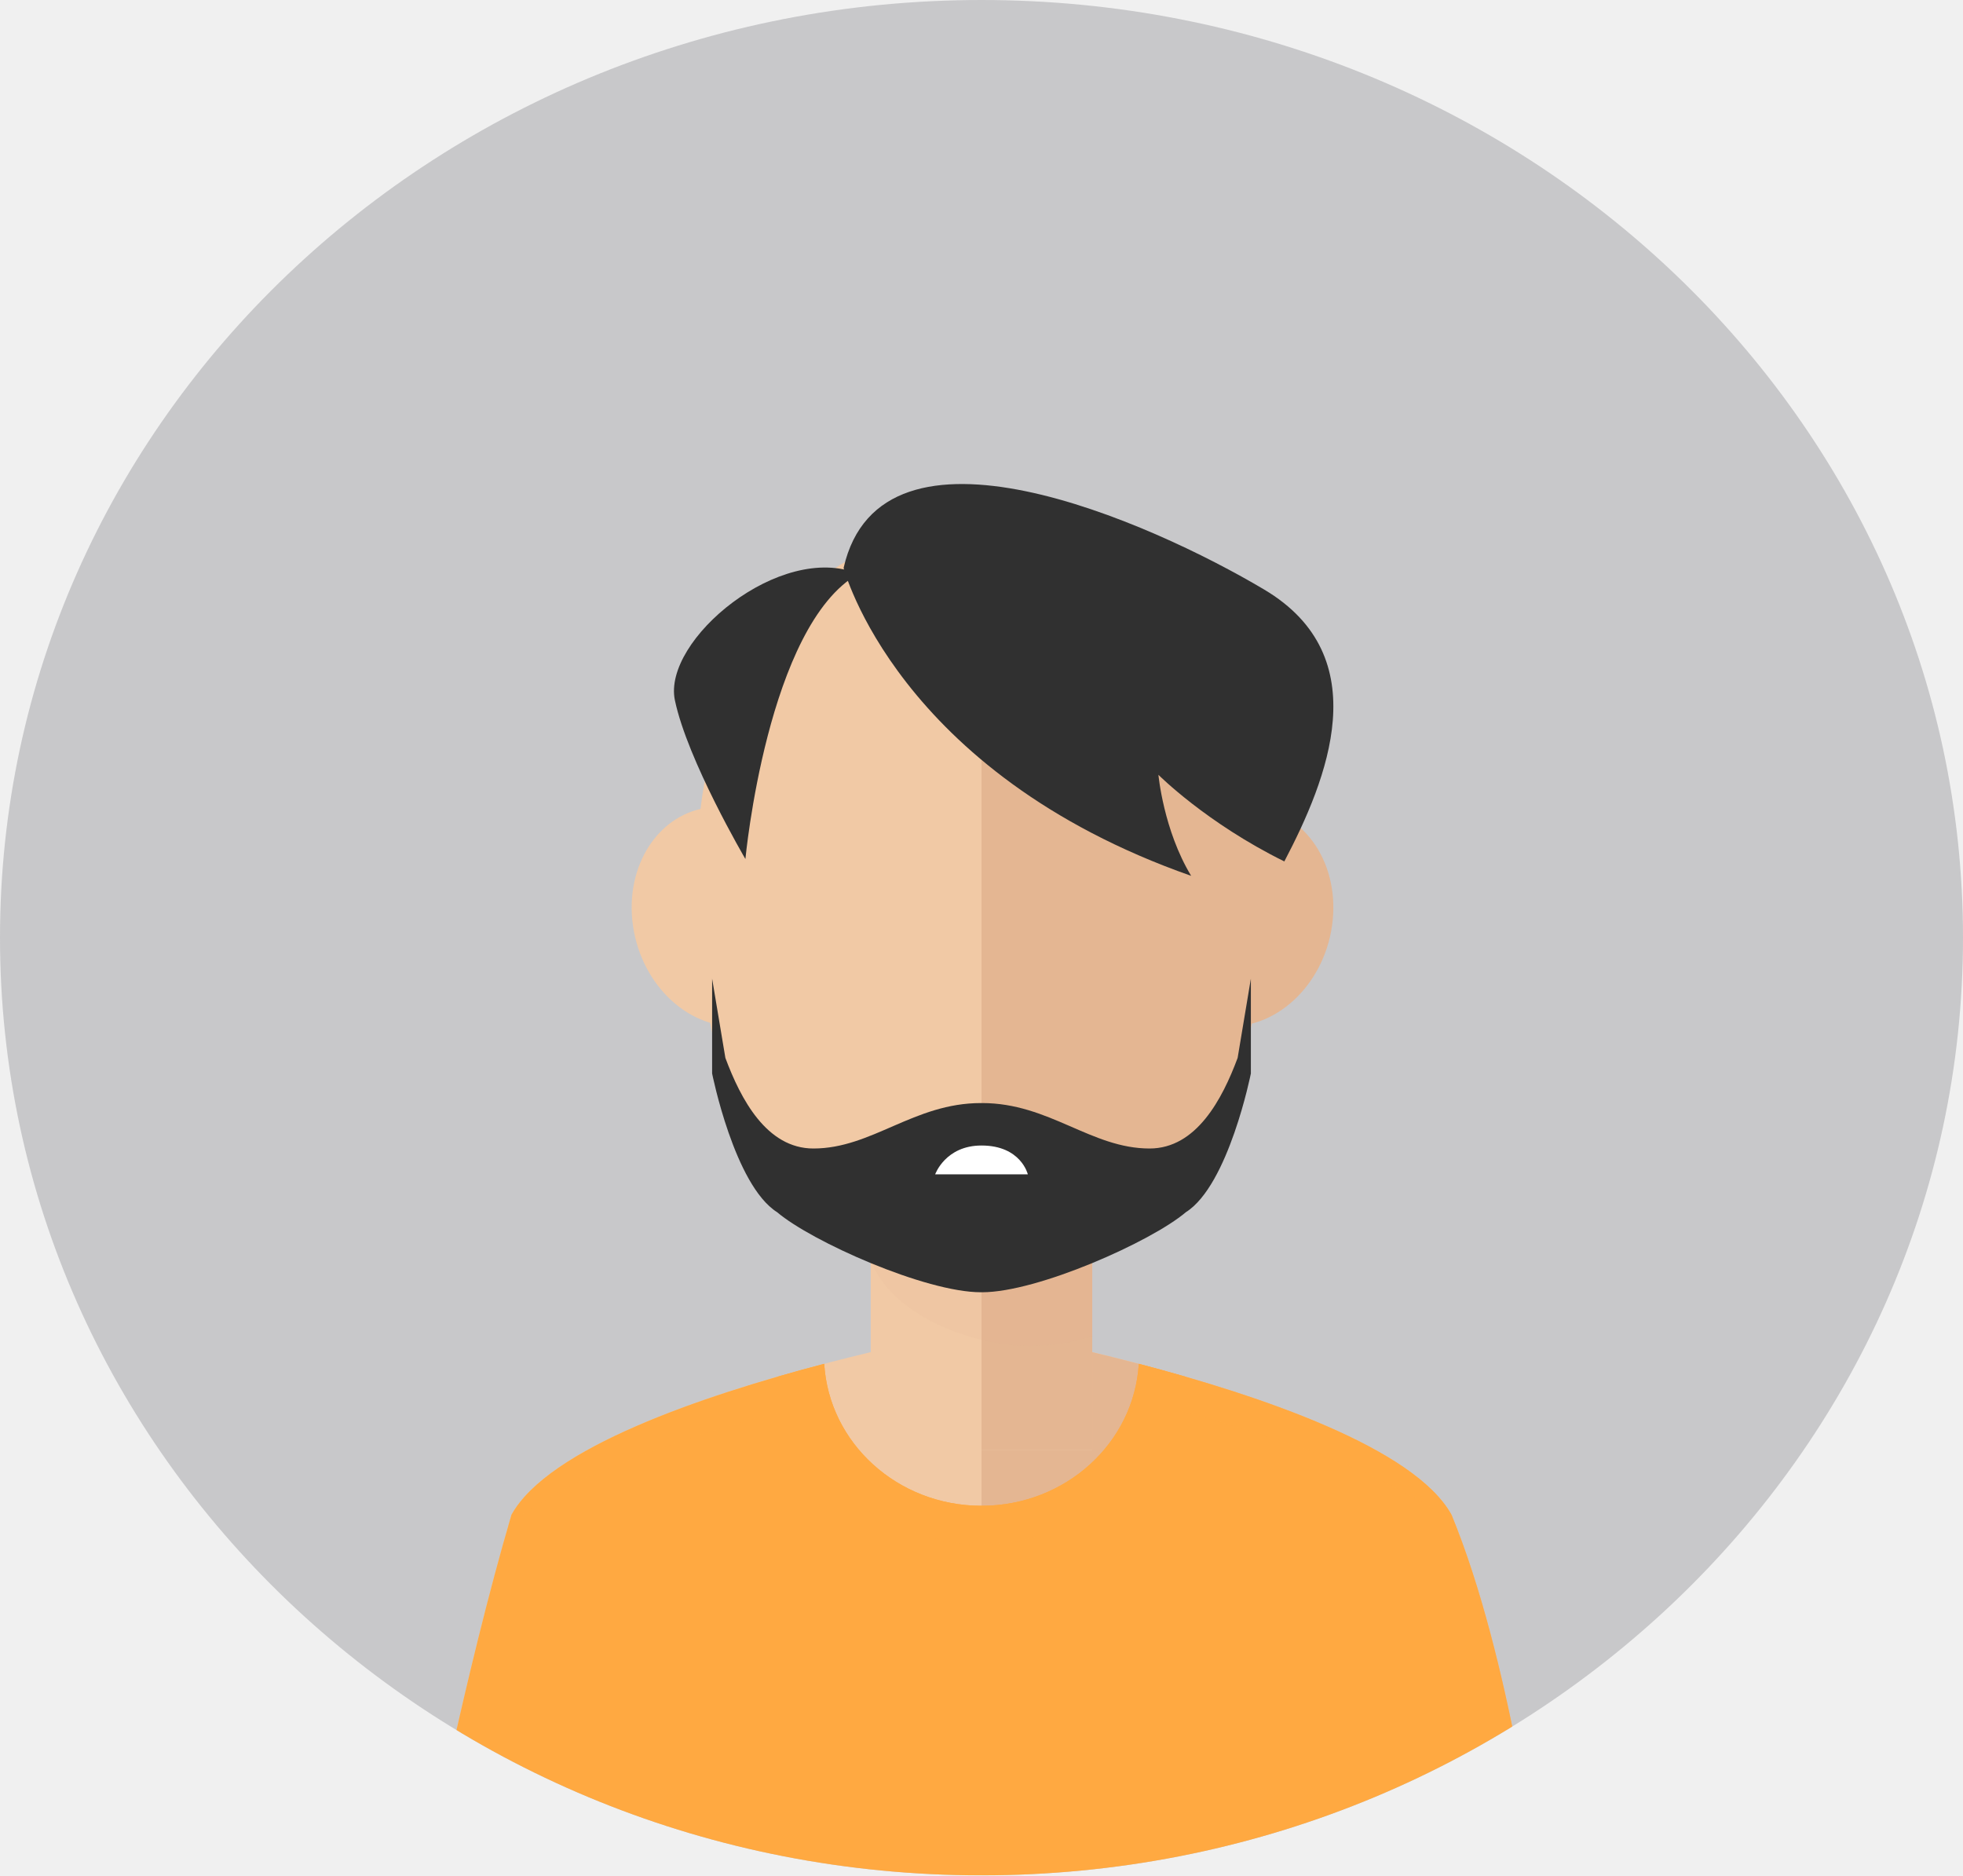
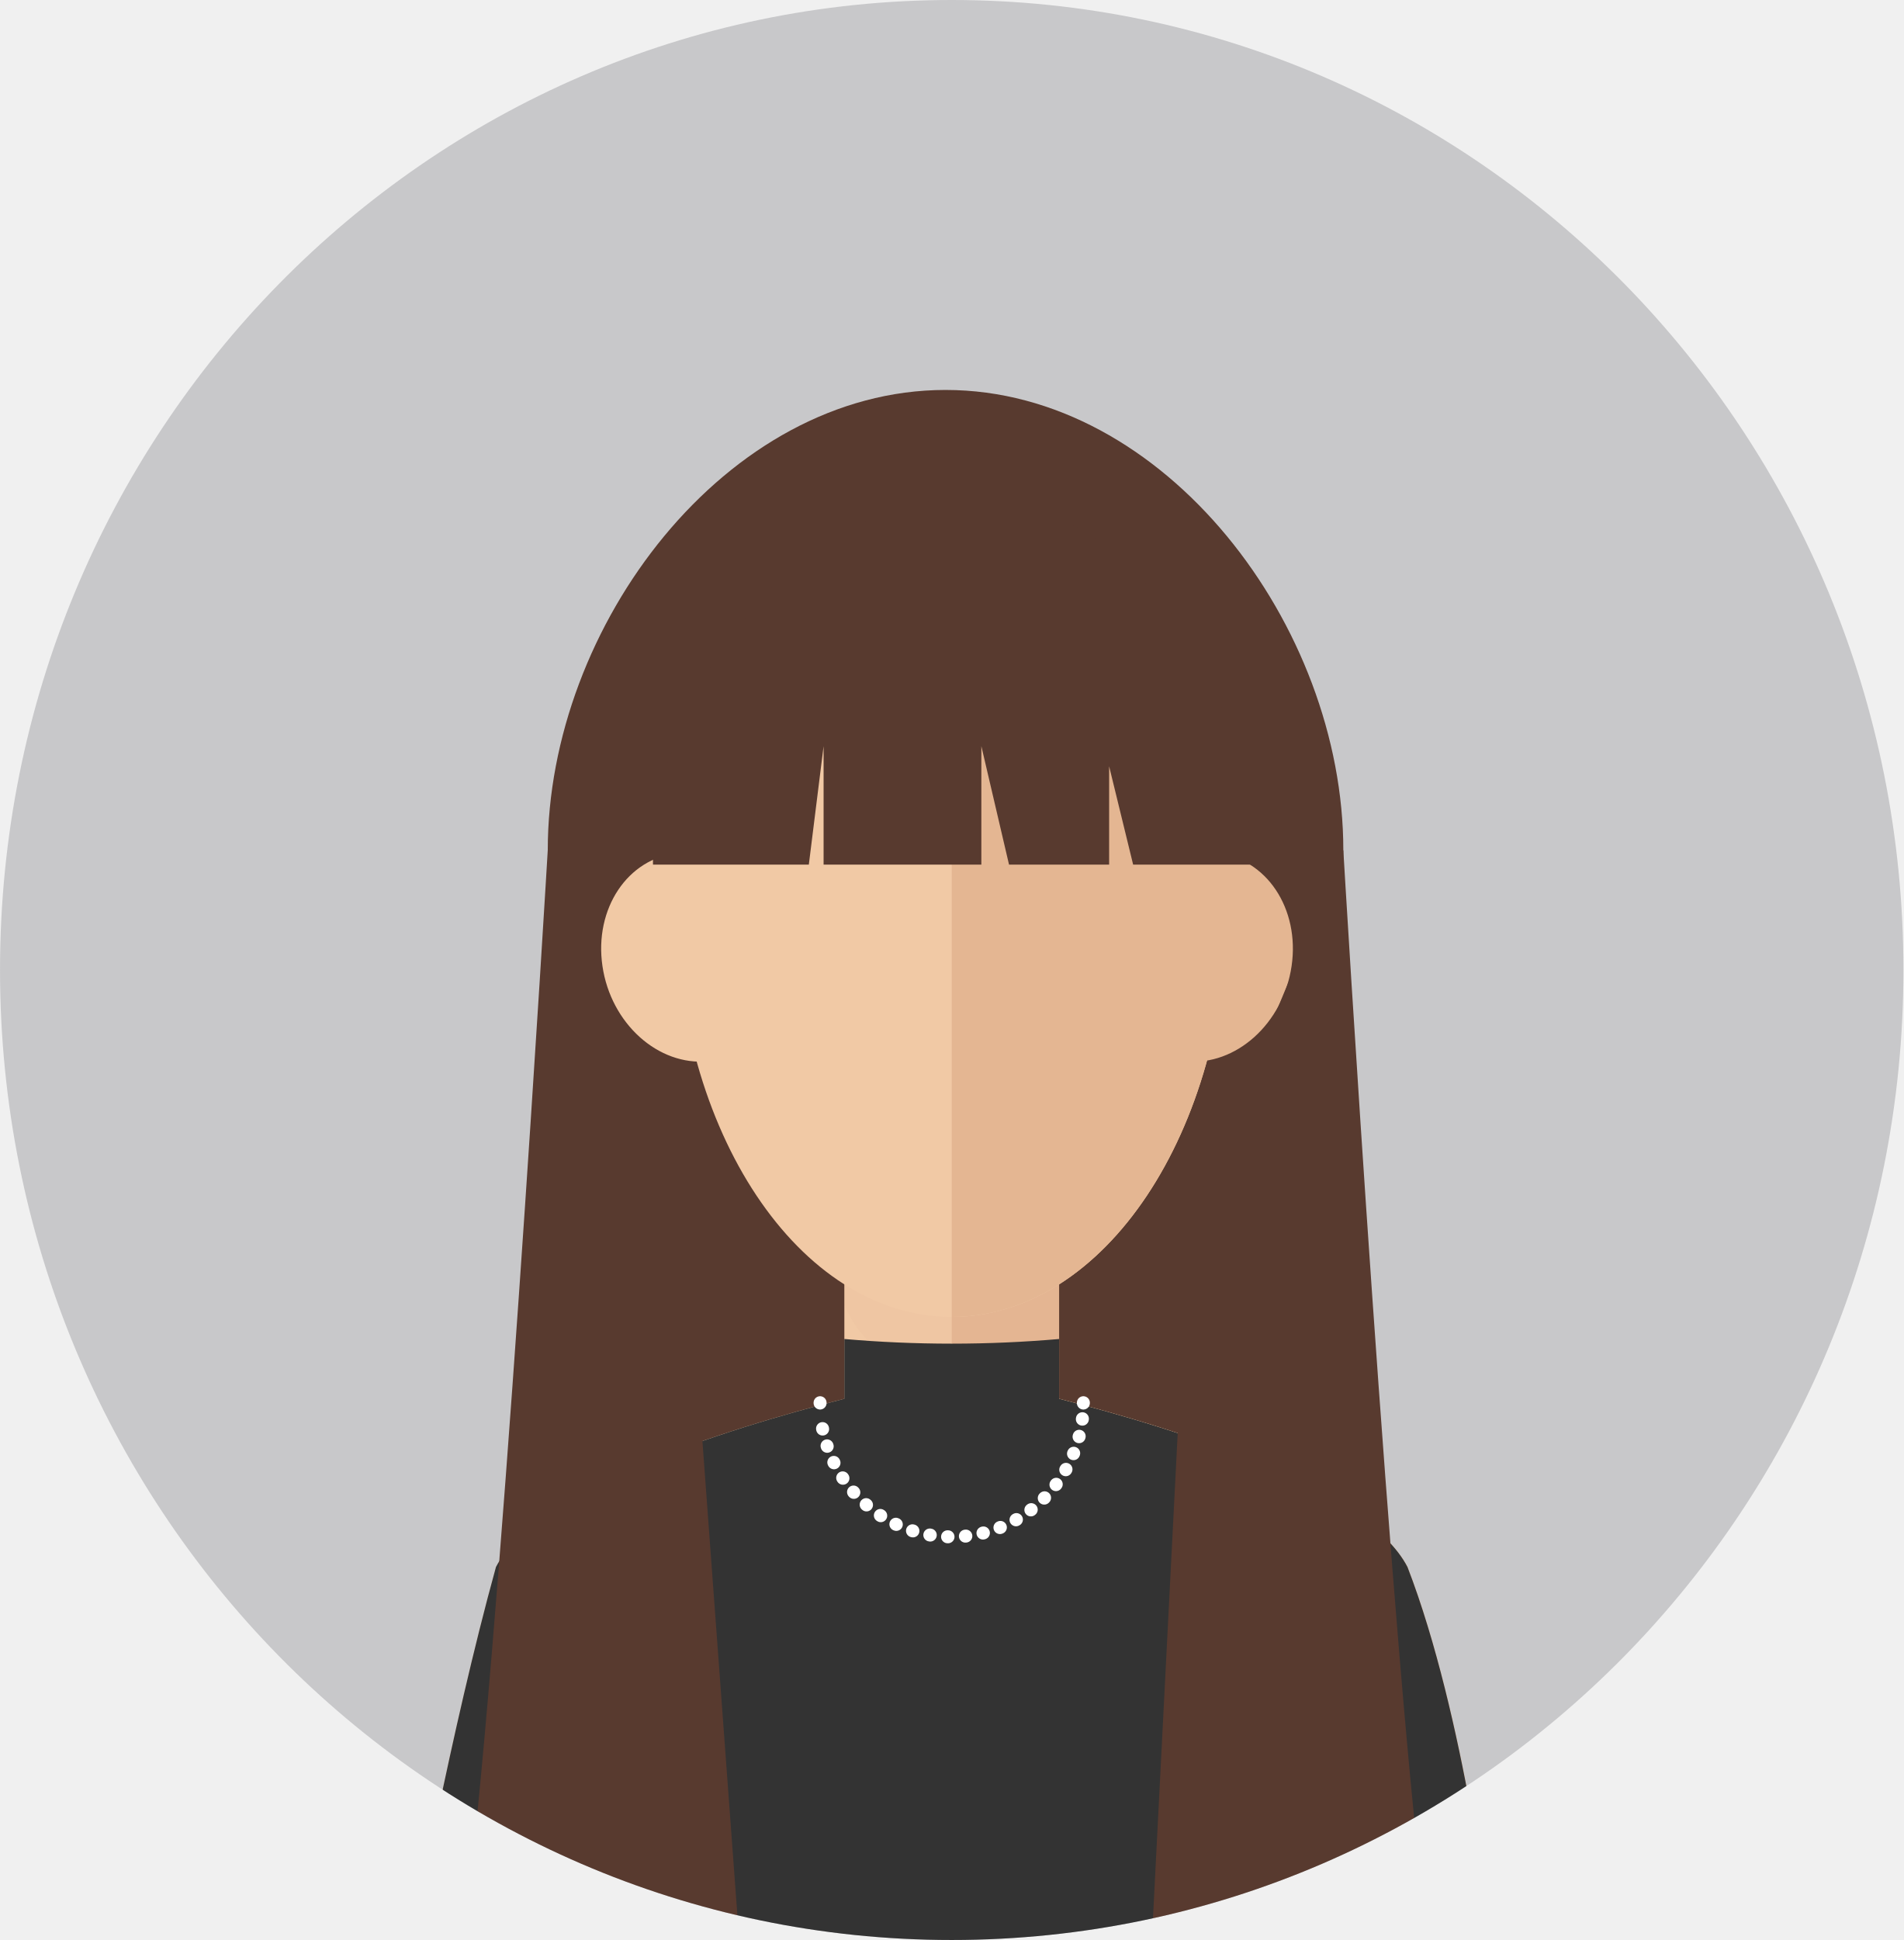
- <svg xmlns="http://www.w3.org/2000/svg" width="380" height="363" viewBox="0 0 380 363" fill="none">
-   <path d="M190 363C294.934 363 380 281.74 380 181.5C380 81.26 294.934 0 190 0C85.066 0 0 81.26 0 181.5C0 281.74 85.066 363 190 363Z" fill="#C8C8CA" />
-   <mask id="mask0_1_4" style="mask-type:luminance" maskUnits="userSpaceOnUse" x="0" y="0" width="380" height="363">
-     <path d="M190 363C294.934 363 380 281.74 380 181.5C380 81.26 294.934 0 190 0C85.066 0 0 81.26 0 181.5C0 281.74 85.066 363 190 363Z" fill="white" />
+ <svg xmlns="http://www.w3.org/2000/svg" width="210" height="214" viewBox="0 0 210 214" fill="none">
+   <path d="M105.001 213.999C162.99 213.999 210 166.093 210 106.999C210 47.905 162.99 0 105.001 0C47.011 0 0.002 47.905 0.002 106.999C0.002 166.093 47.011 213.999 105.001 213.999Z" fill="#C8C8CA" />
+   <mask id="mask0_1_51" style="mask-type:luminance" maskUnits="userSpaceOnUse" x="0" y="0" width="210" height="214">
+     <path d="M105.001 213.999C162.99 213.999 210 166.093 210 106.999C210 47.905 162.99 0 105.001 0C47.011 0 0.002 47.905 0.002 106.999C0.002 166.093 47.011 213.999 105.001 213.999Z" fill="white" />
  </mask>
-   <g mask="url(#mask0_1_4)">
-     <path d="M280.992 293.214C268.745 271.067 190 257.168 190 257.168C190 257.168 111.256 271.067 99.008 293.214C89.955 323.95 82.383 363.003 82.383 363.003H190H297.618C297.618 363.003 292.502 321.129 280.992 293.214Z" fill="#F1C9A5" />
-     <path d="M190 257.168C190 257.168 268.745 271.067 280.992 293.214C292.505 321.129 297.618 363.003 297.618 363.003H190V257.168Z" fill="#E4B692" />
-     <path d="M211.437 212.14H168.563V280.682H211.437V212.14Z" fill="#F1C9A5" />
-     <path d="M211.437 212.14H190V280.682H211.437V212.14Z" fill="#E4B692" />
-     <path opacity="0.1" d="M168.563 243.901C172.419 254.475 187.979 260.535 199.408 260.535C203.542 260.535 207.563 259.874 211.437 258.662V212.14H168.563V243.901Z" fill="#DDAC8C" />
-     <path d="M245.121 168.89C245.121 126.079 220.443 101.735 190 101.735C159.558 101.735 134.879 126.079 134.879 168.89C134.879 226.475 159.558 246.411 190 246.411C220.44 246.411 245.121 224.076 245.121 168.89Z" fill="#F1C9A5" />
-     <path d="M236.73 198.578C226.737 197.58 219.991 187.295 221.684 175.62C223.356 163.936 232.819 155.26 242.817 156.253C252.804 157.246 259.539 167.526 257.854 179.211C256.177 190.898 246.723 199.566 236.73 198.578Z" fill="#E4B692" />
-     <path d="M122.537 179.213C120.849 167.529 127.587 157.249 137.569 156.256C147.57 155.263 157.035 163.936 158.712 175.623C160.4 187.297 153.646 197.582 143.662 198.58C133.666 199.566 124.212 190.898 122.537 179.213Z" fill="#F1C9A5" />
-     <path d="M245.121 168.89C245.121 126.079 220.443 101.735 190 101.735V246.411C220.44 246.411 245.121 224.076 245.121 168.89Z" fill="#E4B692" />
-     <path d="M239.583 204.774C236.617 212.737 231.601 222.31 222.537 222.31C211.209 222.31 203.106 213.514 190.11 213.514C190.074 213.514 190.04 213.519 190.003 213.519C189.963 213.519 189.929 213.514 189.89 213.514C176.897 213.514 168.797 222.31 157.463 222.31C148.399 222.31 143.386 212.737 140.42 204.774L137.853 189.433V207.79C137.853 207.79 142.16 229.409 150.426 234.632C157.158 240.346 179.136 250.135 189.885 250.135C189.921 250.135 189.961 250.13 190 250.13C190.037 250.13 190.074 250.135 190.108 250.135H190.113C200.864 250.135 222.842 240.348 229.572 234.632C237.837 229.409 242.145 207.79 242.145 207.79V189.433L239.583 204.774Z" fill="#303030" />
-     <path d="M163.308 109.927C163.308 109.927 173.545 149.511 230.588 169.535C225.223 160.686 224.249 149.975 224.249 149.975C224.249 149.975 233.512 159.29 248.623 166.741C256.912 150.91 266.663 127.157 244.725 114.119C222.787 101.078 170.621 77.789 163.308 109.927Z" fill="#303030" />
-     <path d="M144.297 166.275C144.297 166.275 148.531 121.084 166.156 111.087C151.121 104.821 128.209 123.895 130.645 135.537C133.084 147.181 144.297 166.275 144.297 166.275Z" fill="#303030" />
-     <path d="M280.992 293.214C273.837 280.281 244.029 270.169 220.451 263.988C219.527 279.308 206.271 291.469 190 291.469C173.732 291.469 160.474 279.308 159.552 263.988C135.974 270.169 106.164 280.281 99.008 293.214C89.955 323.95 82.383 363.002 82.383 363.002H190H297.618C297.618 363.002 292.502 321.129 280.992 293.214Z" fill="#FFA941" />
-     <path opacity="0.2" d="M157.786 271.51C158.762 286.83 172.787 298.991 189.998 298.991C207.211 298.991 221.233 286.83 222.209 271.51C243.819 276.864 270.348 285.173 281.982 295.707C281.656 294.864 281.325 294.032 280.987 293.214C273.832 280.281 244.024 270.169 220.445 263.988C219.522 279.308 206.266 291.469 189.995 291.469C173.726 291.469 160.468 279.308 159.547 263.988C135.968 270.169 106.158 280.281 99.003 293.214C98.79 293.939 98.578 294.674 98.365 295.406C110.177 285.018 136.383 276.811 157.786 271.51Z" fill="#FFA941" />
-     <path d="M150.583 266.458C153.57 284.712 170.054 298.693 190 298.693C209.946 298.693 226.43 284.712 229.417 266.458C226.37 265.575 223.362 264.753 220.451 263.991C219.527 279.311 206.271 291.472 190 291.472C173.732 291.472 160.474 279.311 159.552 263.991C156.639 264.753 153.631 265.575 150.583 266.458Z" fill="#FFA941" />
-     <path d="M198.969 227.313C198.969 227.313 197.657 221.731 190 221.731C183 221.731 181.031 227.313 181.031 227.313H198.969Z" fill="white" />
+   <g mask="url(#mask0_1_51)">
+     <path d="M148.205 93.772C148.205 69.072 128.558 43.015 104.319 43.015C80.08 43.015 60.433 69.072 60.433 93.772C60.433 118.473 80.08 138.495 104.319 138.495C128.558 138.493 148.205 118.471 148.205 93.772Z" fill="#583A2F" />
+     <path d="M79.744 188.985H135.462C135.462 188.985 141.148 127.123 140.423 102.622C139.698 78.122 116.73 63.093 96.181 63.093C75.633 63.093 54.359 157.585 79.744 188.985Z" fill="#583A2F" />
+     <path d="M155.285 172.858C150.808 164.219 130.252 157.713 116.847 154.296V125.063H93.154V154.296C79.75 157.713 59.194 164.219 54.716 172.858C49.713 190.977 45.528 214 45.528 214H105.001H164.473C164.473 214 161.646 189.314 155.285 172.858Z" fill="#F1C9A5" />
+     <path d="M155.285 172.858C150.808 164.219 130.252 157.713 116.847 154.296V125.063H105.001V151.608V165.47V214H164.473C164.473 214 161.646 189.314 155.285 172.858Z" fill="#E4B692" />
+     <path opacity="0.1" d="M93.154 143.787C95.285 150.02 103.884 153.593 110.199 153.593C112.484 153.593 114.706 153.203 116.847 152.489V125.063H93.154V143.787Z" fill="#DDAC8C" />
+     <path d="M135.462 99.566C135.462 74.327 121.824 59.975 105.001 59.975C88.177 59.975 74.539 74.327 74.539 99.566C74.539 124.804 88.177 145.266 105.001 145.266C121.823 145.266 135.462 124.805 135.462 99.566Z" fill="#F1C9A5" />
+     <path d="M130.825 117.07C125.303 116.529 121.575 110.95 122.509 104.619C123.433 98.282 128.662 93.577 134.187 94.117C139.707 94.656 143.429 100.232 142.497 106.569C141.572 112.906 136.347 117.607 130.825 117.07Z" fill="#E4B692" />
+     <path d="M66.467 106.569C65.534 100.232 69.258 94.656 74.774 94.117C80.302 93.579 85.531 98.282 86.458 104.619C87.391 110.95 83.659 116.529 78.141 117.07C72.617 117.607 67.394 112.906 66.467 106.569Z" fill="#F1C9A5" />
+     <path d="M135.462 99.566C135.462 74.327 121.824 59.975 105.001 59.975V145.266C121.823 145.266 135.462 124.805 135.462 99.566Z" fill="#E4B692" />
+     <path d="M116.847 154.298V147.704C113.018 148.039 109.058 148.217 105.001 148.217C100.944 148.217 96.984 148.039 93.154 147.704V154.298C79.75 157.714 59.194 164.221 54.716 172.859C49.713 190.979 45.528 214.001 45.528 214.001H105.001H164.473C164.473 214.001 161.647 189.316 155.285 172.859C150.808 164.221 130.252 157.713 116.847 154.298Z" fill="#333333" />
+     <path d="M90.476 154.733C90.476 154.745 90.476 154.757 90.476 154.768" stroke="white" stroke-width="1.431" stroke-linecap="round" stroke-linejoin="round" />
+     <path d="M90.748 157.588C92.053 164.395 97.938 169.531 105.002 169.531C112.549 169.531 118.752 163.665 119.458 156.163" stroke="white" stroke-width="1.431" stroke-linecap="round" stroke-linejoin="round" stroke-dasharray="0.05 1.92" />
+     <path d="M119.525 154.768C119.525 154.756 119.525 154.744 119.525 154.733" stroke="white" stroke-width="1.431" stroke-linecap="round" stroke-linejoin="round" />
+     <path d="M60.433 93.772C60.433 93.772 55.083 184.203 51.094 214.001H81.556L75.365 130.087" fill="#583A2F" />
+     <path d="M148.204 93.772C148.204 93.772 153.553 184.203 157.542 214.001H127.081L131.115 134.907" fill="#583A2F" />
+     <path d="M106.753 54.913C88.547 54.913 72.038 75.573 72.038 95.152C72.038 95.227 72.043 95.299 72.043 95.373H89.236L90.864 82.308V95.373H108.27V82.308L111.322 95.373H122.367V84.525L125.015 95.373H137.96C137.96 95.298 137.964 95.226 137.964 95.152C137.964 75.573 124.957 54.913 106.753 54.913Z" fill="#583A2F" />
  </g>
</svg>
